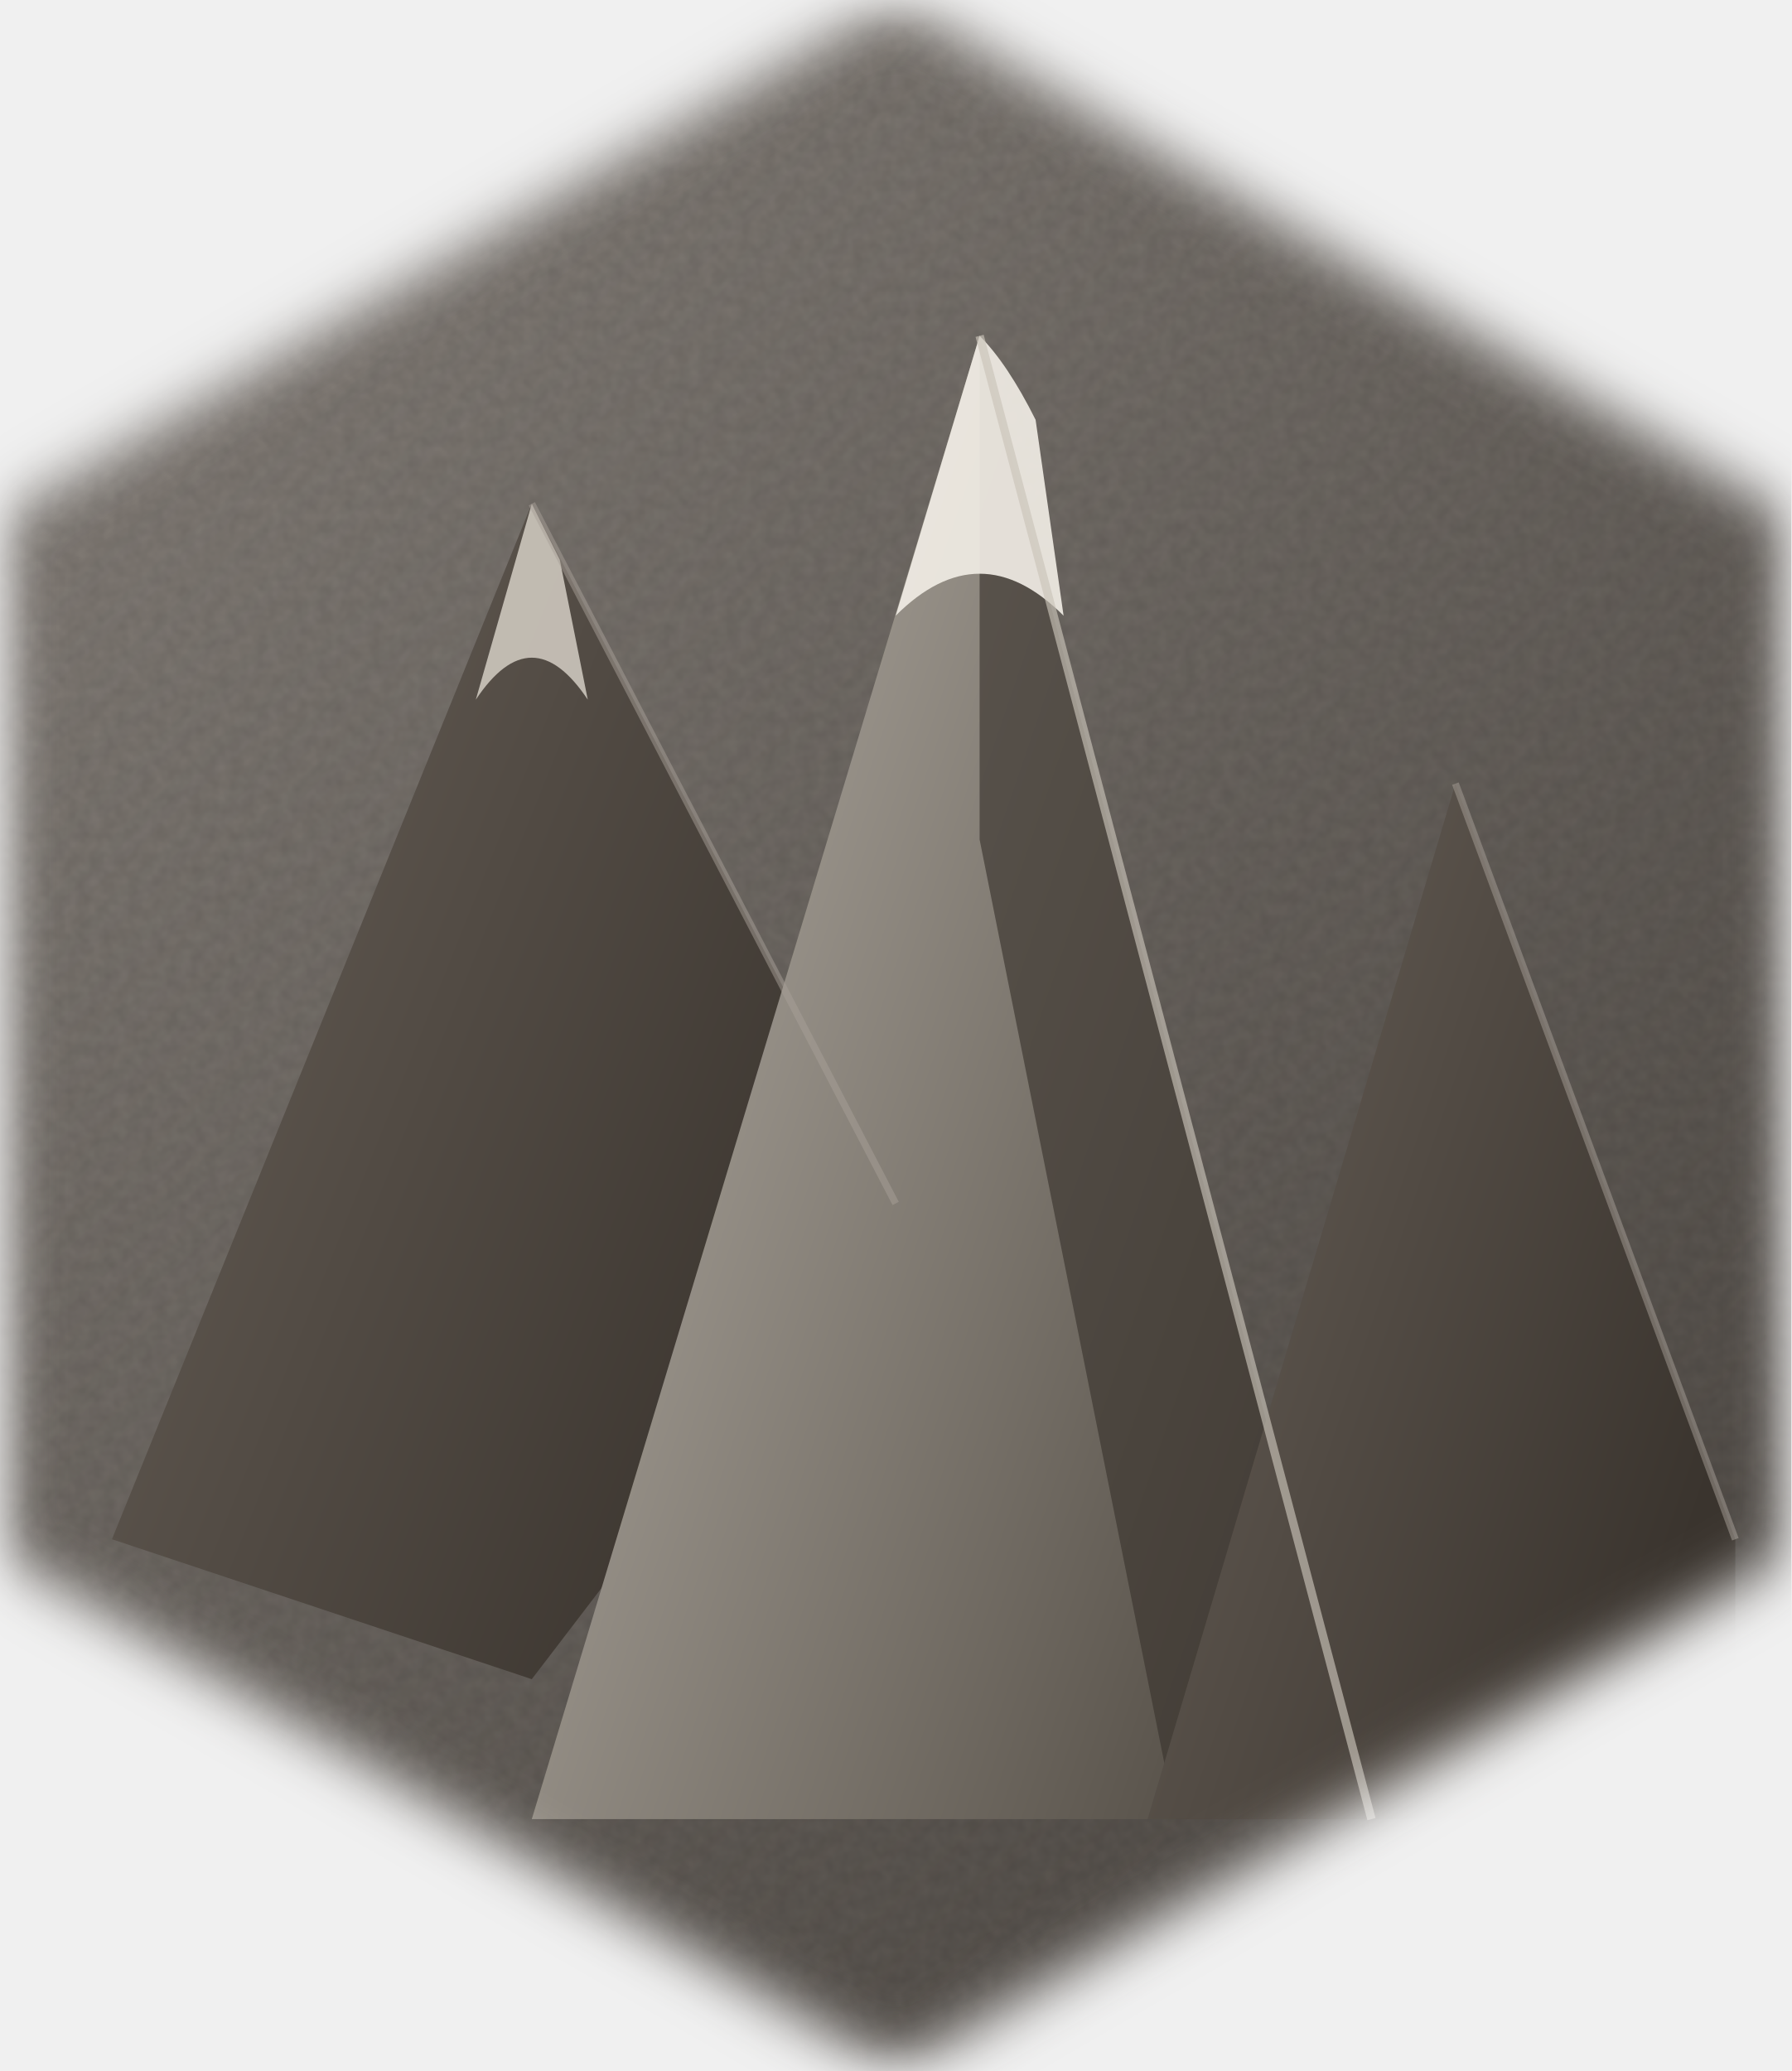
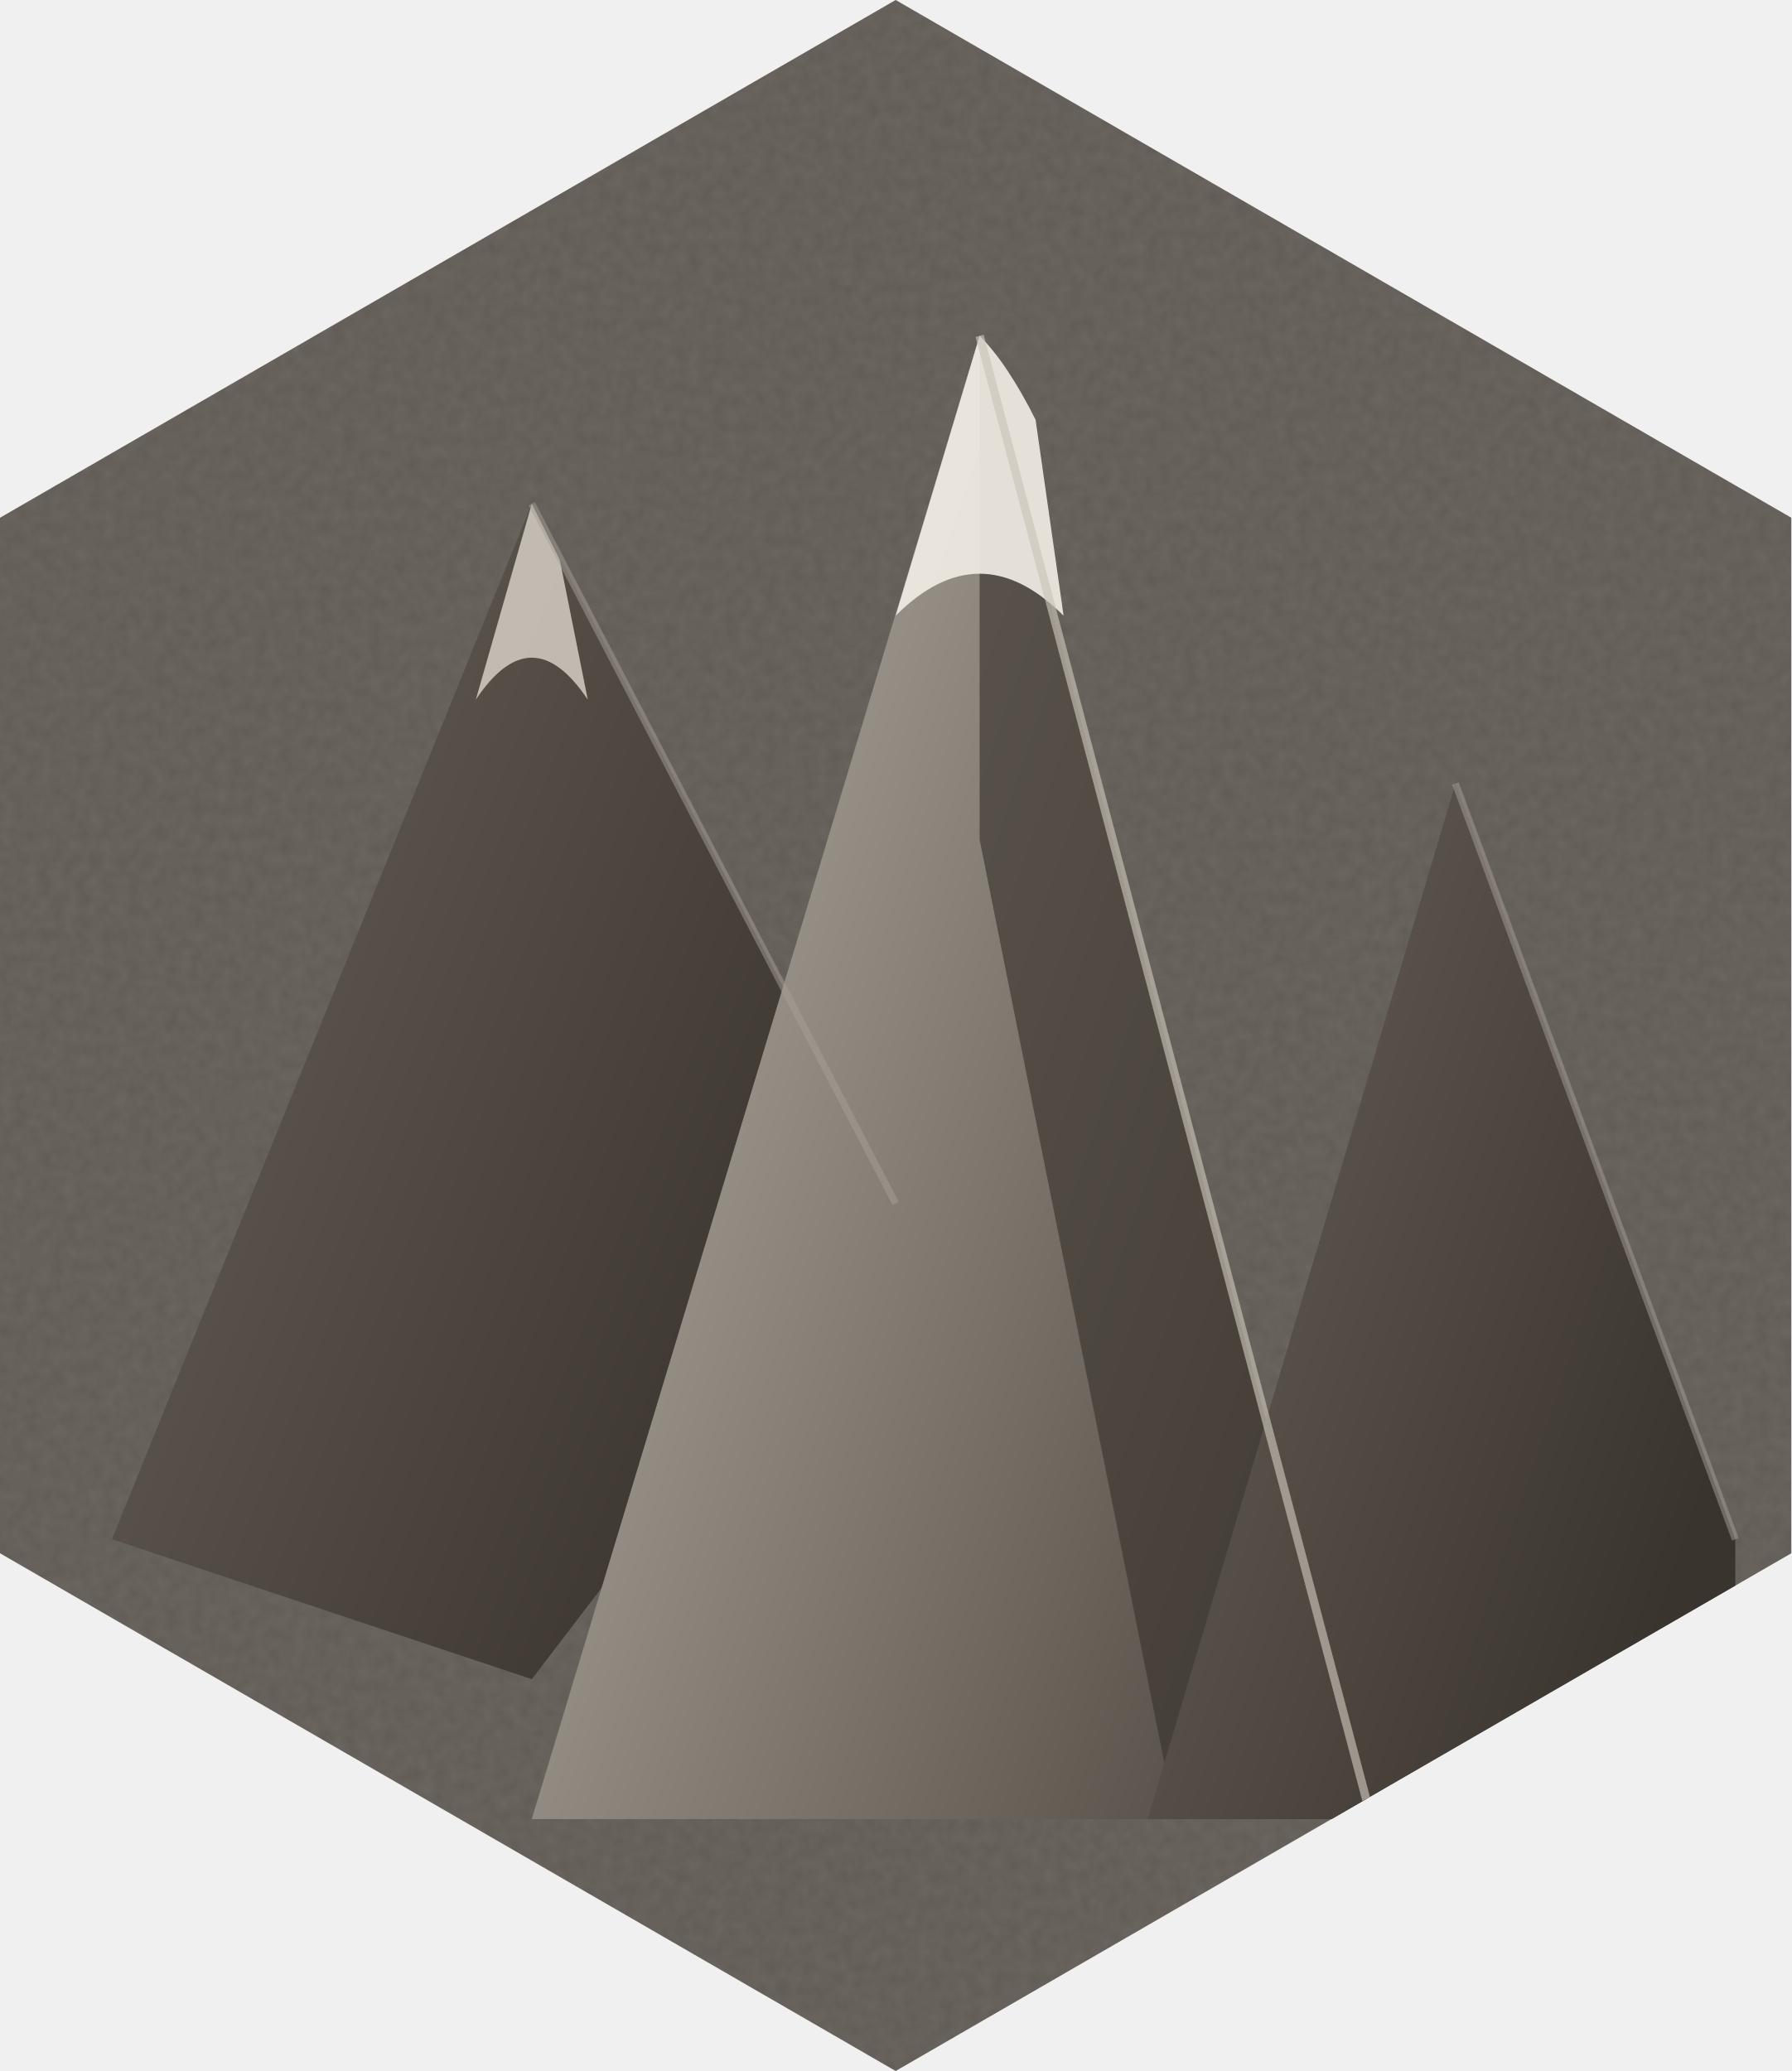
<svg xmlns="http://www.w3.org/2000/svg" viewBox="0 0 128 148" preserveAspectRatio="xMidYMid meet">
  <defs>
    <clipPath id="hex">
      <polygon points="64,0 128,37 128,111 64,148 0,111 0,37" />
    </clipPath>
-     <mask id="softhex">
-       <polygon points="64,0 128,37 128,111 64,148 0,111 0,37" fill="white" filter="url(#hexblur)" />
-     </mask>
-     <filter id="hexblur" x="-10%" y="-10%" width="120%" height="120%">
-       <feGaussianBlur stdDeviation="2" />
-     </filter>
-     <linearGradient id="lg-base" x1="0" y1="0" x2="0.8" y2="1">
-       <stop offset="0" stop-color="#8a847e" />
-       <stop offset="1" stop-color="#4f4a45" />
-     </linearGradient>
    <linearGradient id="lg-peak-light" x1="0" y1="0" x2="1" y2="0.6">
      <stop offset="0" stop-color="#bcb6ad" />
      <stop offset="1" stop-color="#5a544c" />
    </linearGradient>
    <linearGradient id="lg-peak-dark" x1="0" y1="0" x2="1" y2="0.6">
      <stop offset="0" stop-color="#6a625a" />
      <stop offset="1" stop-color="#3a342e" />
    </linearGradient>
    <filter id="nz" x="0" y="0" width="1" height="1">
      <feTurbulence type="fractalNoise" baseFrequency="1.1" numOctaves="2" seed="13" />
      <feColorMatrix values="0 0 0 0 0  0 0 0 0 0  0 0 0 0 0  0 0 0 0.22 0" />
      <feComposite in2="SourceGraphic" operator="in" />
    </filter>
  </defs>
-   <g mask="url(#softhex)">
-     <rect x="0" y="0" width="128" height="148" fill="url(#lg-base)" />
+   <g clip-path="url(#hex)">
+     <rect x="0" y="0" width="128" height="148" fill="#6d6761" />
    <rect x="0" y="0" width="128" height="148" fill="#2a2622" filter="url(#nz)" opacity="0.55" />
    <path d="M 8 110 L 38 36 L 64 86 L 38 120 Z" fill="url(#lg-peak-dark)" />
    <path d="M 38 130 L 70 24 L 98 130 Z" fill="url(#lg-peak-light)" />
    <path d="M 70 24 L 98 130 L 84 130 L 70 60 Z" fill="#3a342e" opacity="0.65" />
    <path d="M 82 130 L 104 56 L 124 110 L 124 130 Z" fill="url(#lg-peak-dark)" />
    <path d="M 70 24 L 64 44 Q 70 38 76 44 L 74 30 Q 72 26 70 24 Z" fill="#f0ece4" opacity="0.92" />
    <path d="M 38 36 L 34 50 Q 38 44 42 50 L 40 40 Z" fill="#dcd6cc" opacity="0.8" />
    <path d="M 70 24 L 98 130" fill="none" stroke="#cac3b8" stroke-width="0.6" opacity="0.65" />
    <path d="M 38 36 L 64 86" fill="none" stroke="#a8a098" stroke-width="0.5" opacity="0.5" />
    <path d="M 104 56 L 124 110" fill="none" stroke="#a8a098" stroke-width="0.5" opacity="0.5" />
  </g>
</svg>
